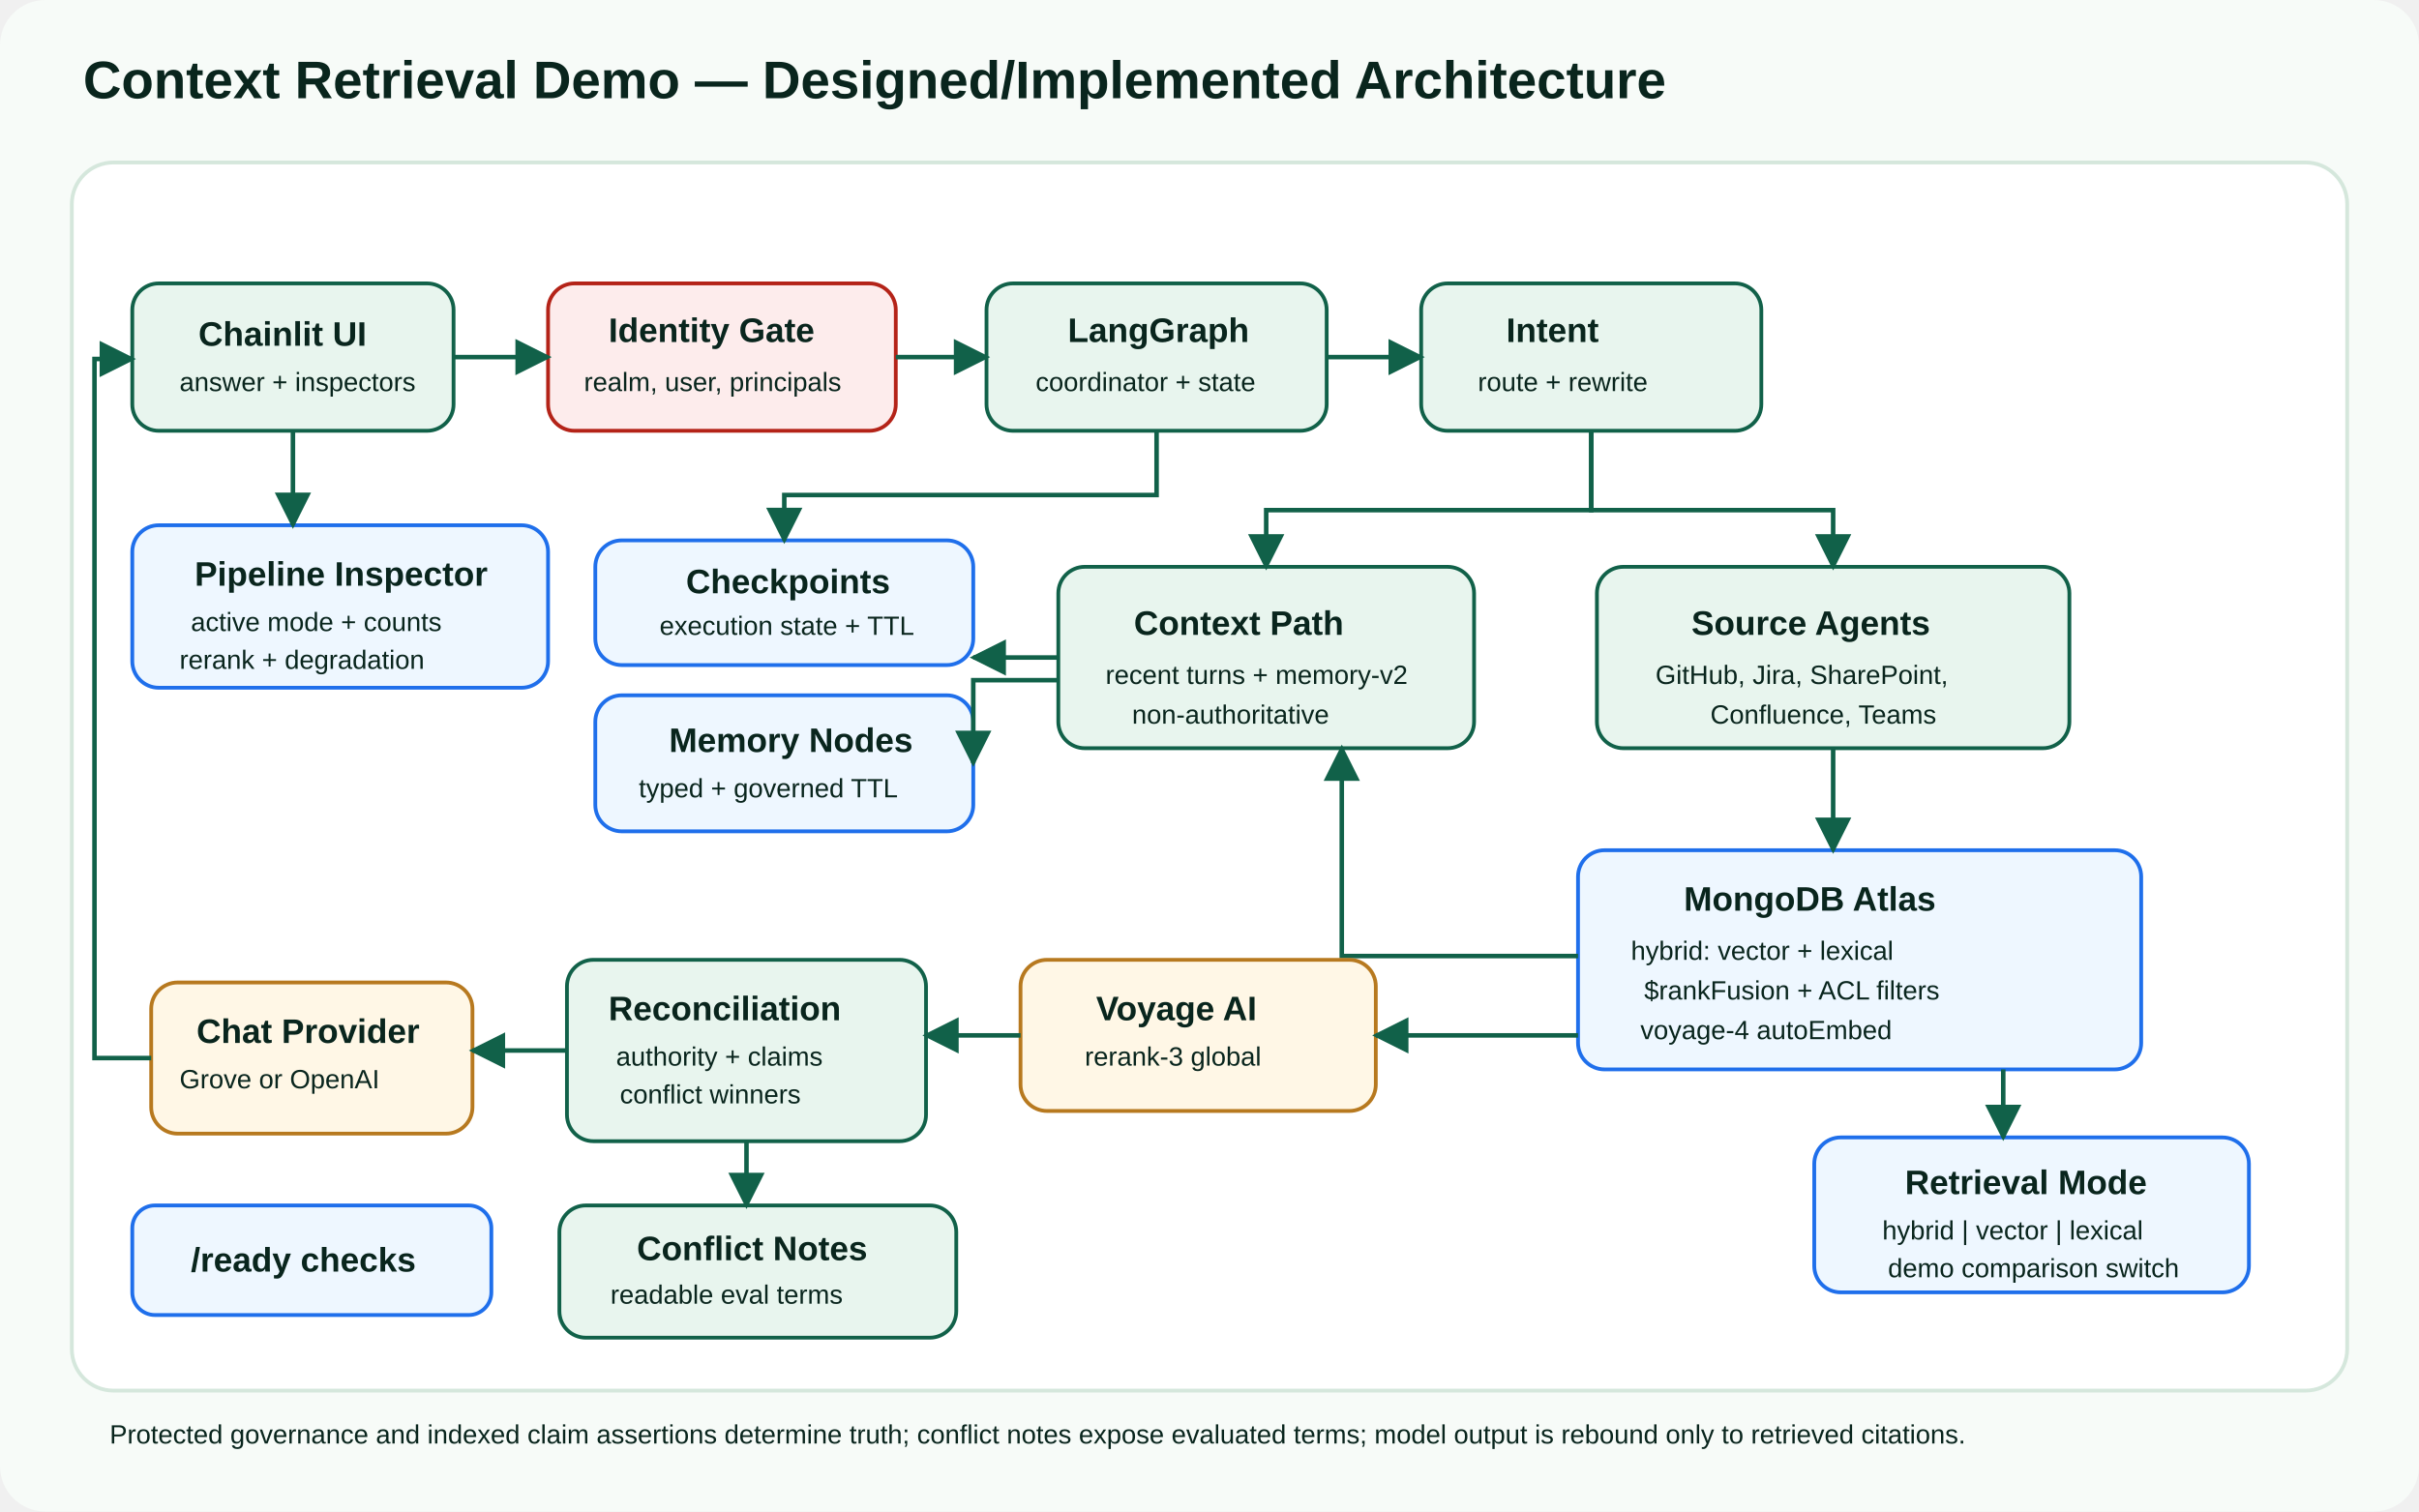
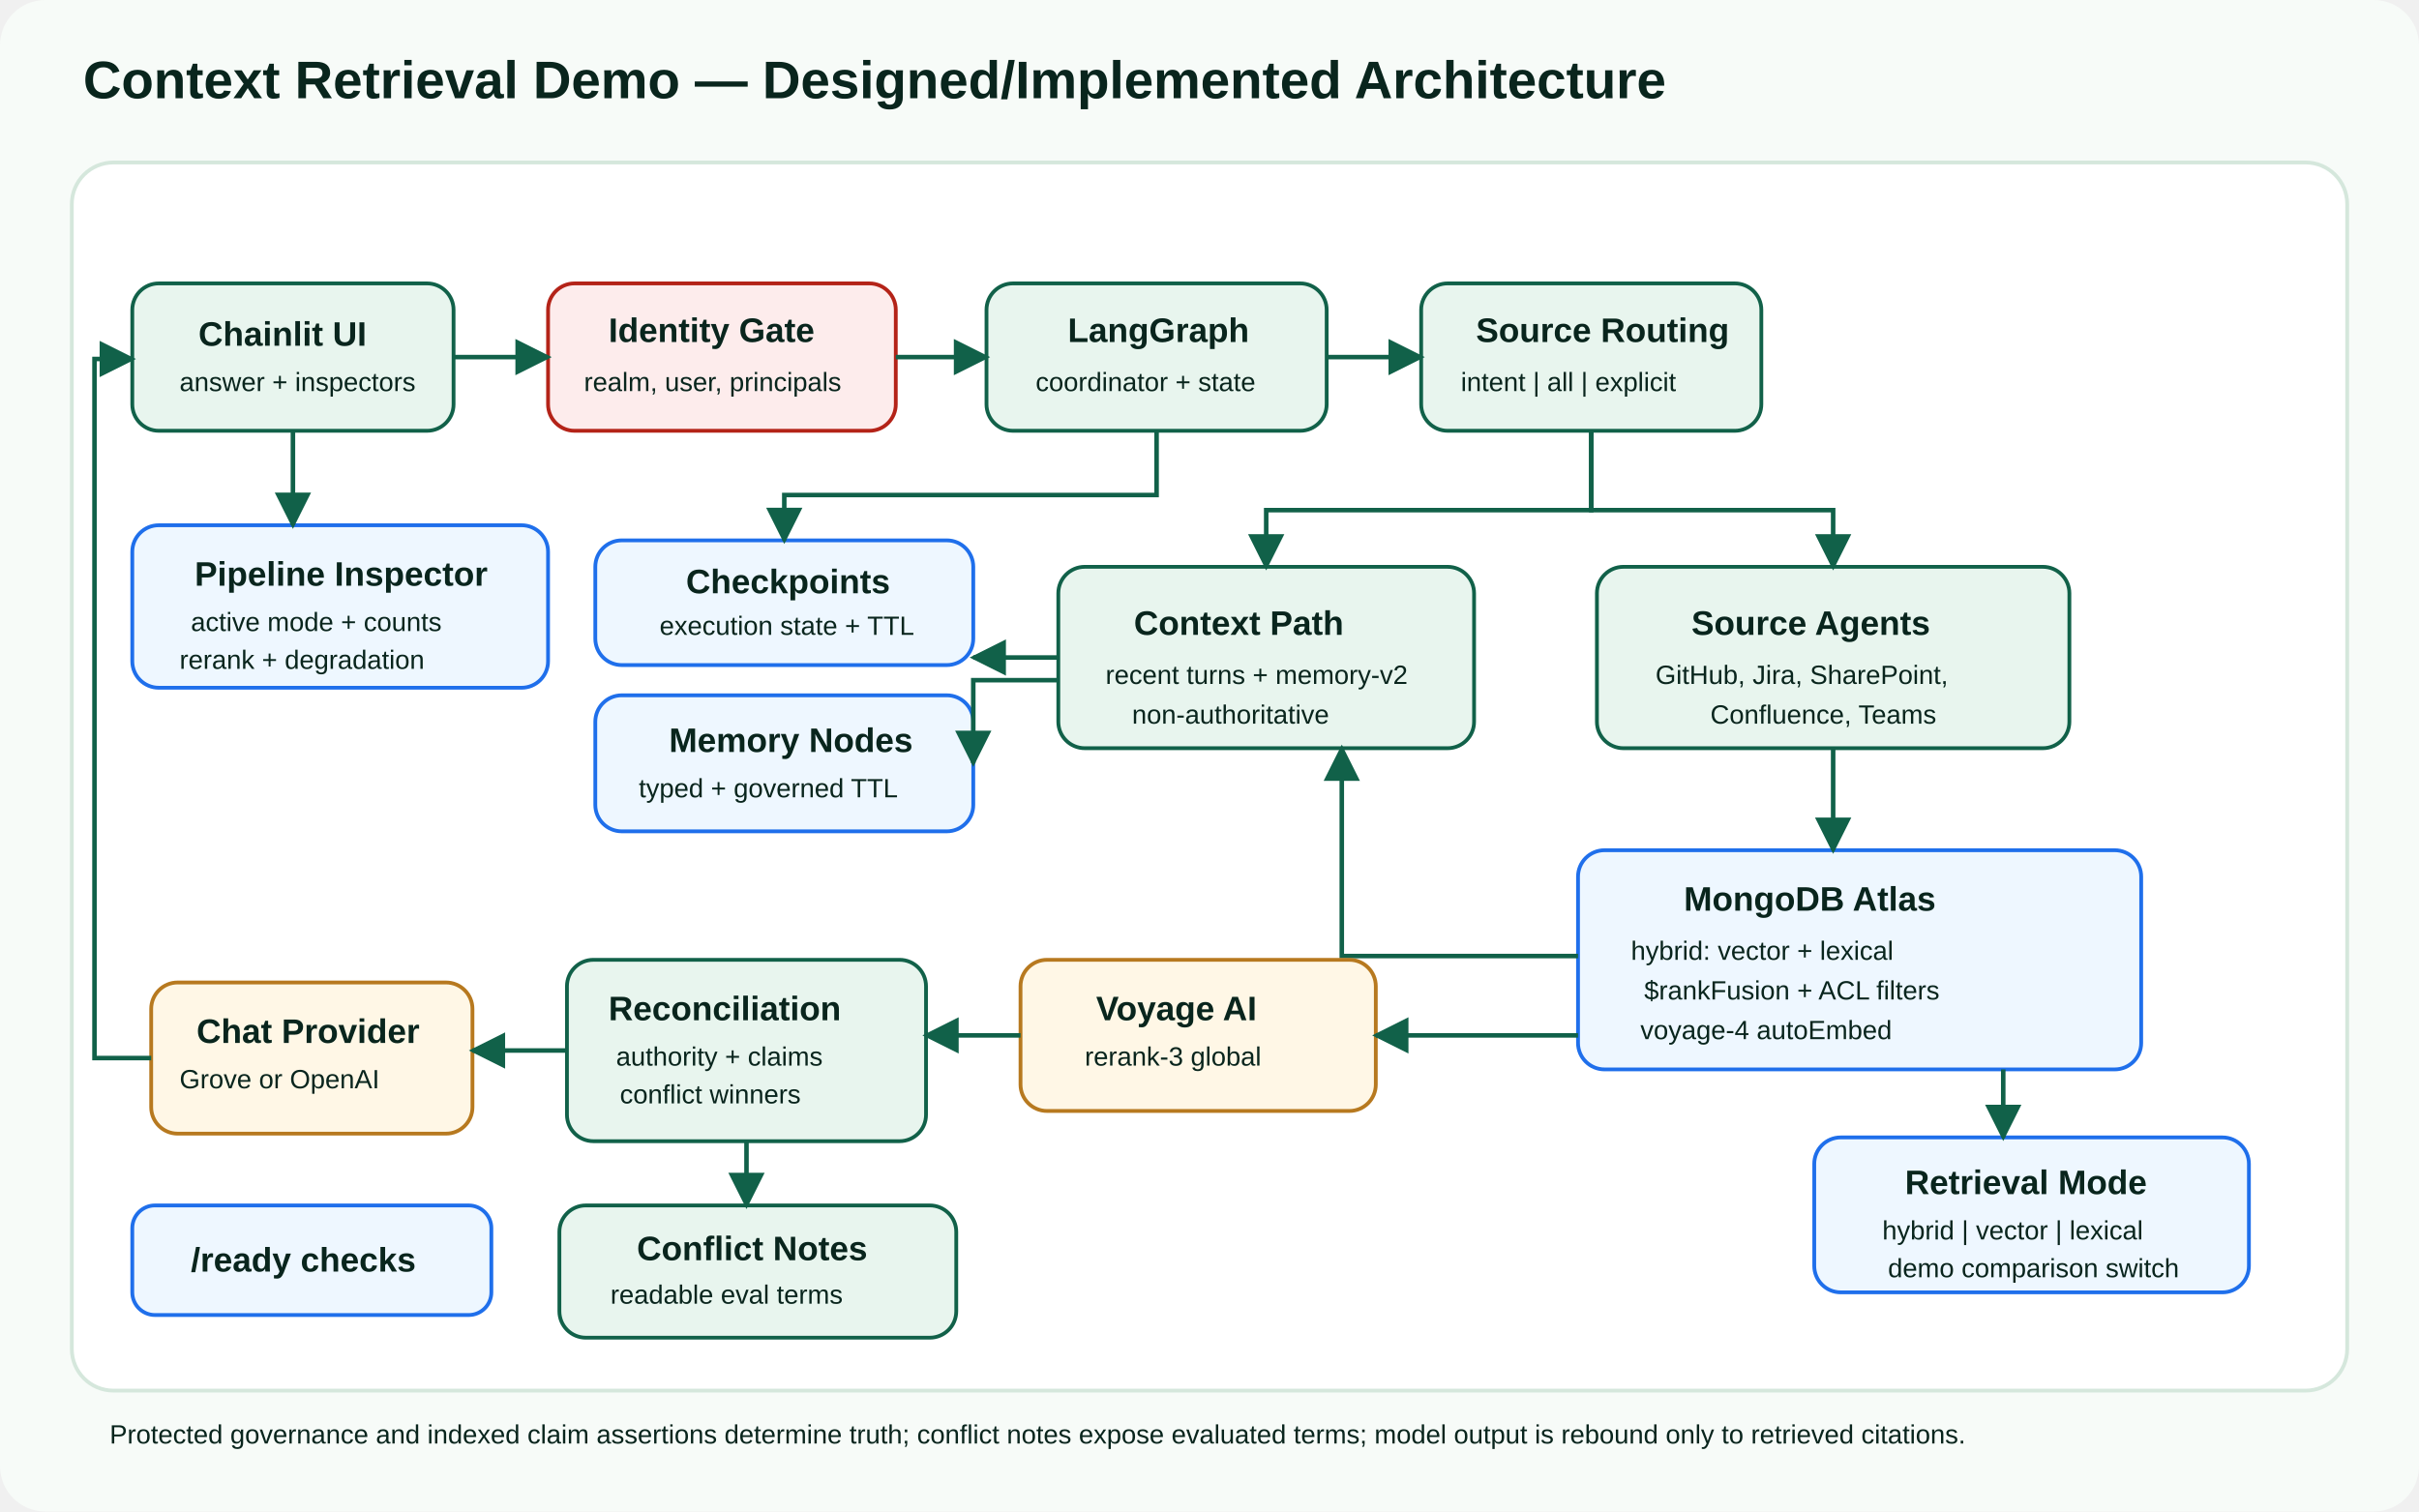
<svg xmlns="http://www.w3.org/2000/svg" width="1280" height="800" viewBox="0 0 1280 800" role="img" aria-labelledby="title desc">
  <defs>
    <marker id="arrow" viewBox="0 0 10 10" refX="9" refY="5" markerWidth="8" markerHeight="8" orient="auto-start-reverse">
      <path d="M 0 0 L 10 5 L 0 10 z" fill="#116149" />
    </marker>
    <style>
      .bg{fill:#f7fbf8}.panel{fill:#fff;stroke:#d5e7dc;stroke-width:2}.node{fill:#e8f5ee;stroke:#116149;stroke-width:2}.store{fill:#eef7ff;stroke:#1f6feb;stroke-width:2}.external{fill:#fff7e6;stroke:#b7791f;stroke-width:2}.guard{fill:#fdecec;stroke:#b42318;stroke-width:2}.text{font-family:Arial,Helvetica,sans-serif;fill:#09251d}.title{font-size:28px;font-weight:700}.label{font-size:18px;font-weight:700}.small{font-size:14px}.line{stroke:#116149;stroke-width:2.4;fill:none;marker-end:url(#arrow)}
    </style>
  </defs>
  <rect class="bg" width="1280" height="800" rx="24" />
  <text class="text title" x="44" y="52">Context Retrieval Demo — Designed/Implemented Architecture</text>
  <rect class="panel" x="38" y="86" width="1204" height="650" rx="22" />
  <rect class="node" x="70" y="150" width="170" height="78" rx="14" />
  <text class="text label" x="105" y="183">Chainlit UI</text>
  <text class="text small" x="95" y="207">answer + inspectors</text>
  <rect class="guard" x="290" y="150" width="184" height="78" rx="14" />
  <text class="text label" x="322" y="181">Identity Gate</text>
  <text class="text small" x="309" y="207">realm, user, principals</text>
  <rect class="node" x="522" y="150" width="180" height="78" rx="14" />
  <text class="text label" x="565" y="181">LangGraph</text>
  <text class="text small" x="548" y="207">coordinator + state</text>
  <rect class="node" x="752" y="150" width="180" height="78" rx="14" />
-   <text class="text label" x="797" y="181">Intent</text>
-   <text class="text small" x="782" y="207">route + rewrite</text>
+   <text class="text label" x="781" y="181">Source Routing</text>
+   <text class="text small" x="773" y="207">intent | all | explicit</text>
  <path class="line" d="M240 189 H290" />
  <path class="line" d="M474 189 H522" />
  <path class="line" d="M702 189 H752" />
  <rect class="store" x="70" y="278" width="220" height="86" rx="14" />
  <text class="text label" x="103" y="310">Pipeline Inspector</text>
  <text class="text small" x="101" y="334">active mode + counts</text>
  <text class="text small" x="95" y="354">rerank + degradation</text>
  <path class="line" d="M155 228 V278" />
  <rect class="node" x="560" y="300" width="220" height="96" rx="14" />
  <text class="text label" x="600" y="336">Context Path</text>
  <text class="text small" x="585" y="362">recent turns + memory-v2</text>
  <text class="text small" x="599" y="383">non-authoritative</text>
  <rect class="node" x="845" y="300" width="250" height="96" rx="14" />
  <text class="text label" x="895" y="336">Source Agents</text>
  <text class="text small" x="876" y="362">GitHub, Jira, SharePoint,</text>
  <text class="text small" x="905" y="383">Confluence, Teams</text>
  <path class="line" d="M842 228 V270 H670 V300" />
  <path class="line" d="M842 228 V270 H970 V300" />
  <rect class="store" x="315" y="286" width="200" height="66" rx="14" />
  <text class="text label" x="363" y="314">Checkpoints</text>
  <text class="text small" x="349" y="336">execution state + TTL</text>
  <rect class="store" x="315" y="368" width="200" height="72" rx="14" />
  <text class="text label" x="354" y="398">Memory Nodes</text>
  <text class="text small" x="338" y="422">typed + governed TTL</text>
  <path class="line" d="M612 228 V262 H415 V286" />
  <path class="line" d="M560 348 H515" />
  <path class="line" d="M560 360 H515 V404" />
  <rect class="store" x="835" y="450" width="298" height="116" rx="14" />
  <text class="text label" x="891" y="482">MongoDB Atlas</text>
  <text class="text small" x="863" y="508">hybrid: vector + lexical</text>
  <text class="text small" x="870" y="529">$rankFusion + ACL filters</text>
  <text class="text small" x="868" y="550">voyage-4 autoEmbed</text>
  <rect class="store" x="960" y="602" width="230" height="82" rx="14" />
  <text class="text label" x="1008" y="632">Retrieval Mode</text>
  <text class="text small" x="996" y="656">hybrid | vector | lexical</text>
  <text class="text small" x="999" y="676">demo comparison switch</text>
  <path class="line" d="M970 396 V450" />
  <path class="line" d="M1060 566 V602" />
  <path class="line" d="M835 506 H710 V396" />
  <rect class="external" x="540" y="508" width="188" height="80" rx="14" />
  <text class="text label" x="580" y="540">Voyage AI</text>
  <text class="text small" x="574" y="564">rerank-3 global</text>
  <rect class="node" x="300" y="508" width="190" height="96" rx="14" />
  <text class="text label" x="322" y="540">Reconciliation</text>
  <text class="text small" x="326" y="564">authority + claims</text>
  <text class="text small" x="328" y="584">conflict winners</text>
  <rect class="node" x="296" y="638" width="210" height="70" rx="14" />
  <text class="text label" x="337" y="667">Conflict Notes</text>
  <text class="text small" x="323" y="690">readable eval terms</text>
  <rect class="external" x="80" y="520" width="170" height="80" rx="14" />
  <text class="text label" x="104" y="552">Chat Provider</text>
  <text class="text small" x="95" y="576">Grove or OpenAI</text>
  <path class="line" d="M835 548 H728" />
  <path class="line" d="M540 548 H490" />
  <path class="line" d="M395 604 V638" />
  <path class="line" d="M300 556 H250" />
  <path class="line" d="M80 560 H50 V190 H70" />
  <rect class="store" x="70" y="638" width="190" height="58" rx="12" />
  <text class="text label" x="101" y="673">/ready checks</text>
  <text class="text small" x="58" y="764">Protected governance and indexed claim assertions determine truth; conflict notes expose evaluated terms; model output is rebound only to retrieved citations.</text>
</svg>
